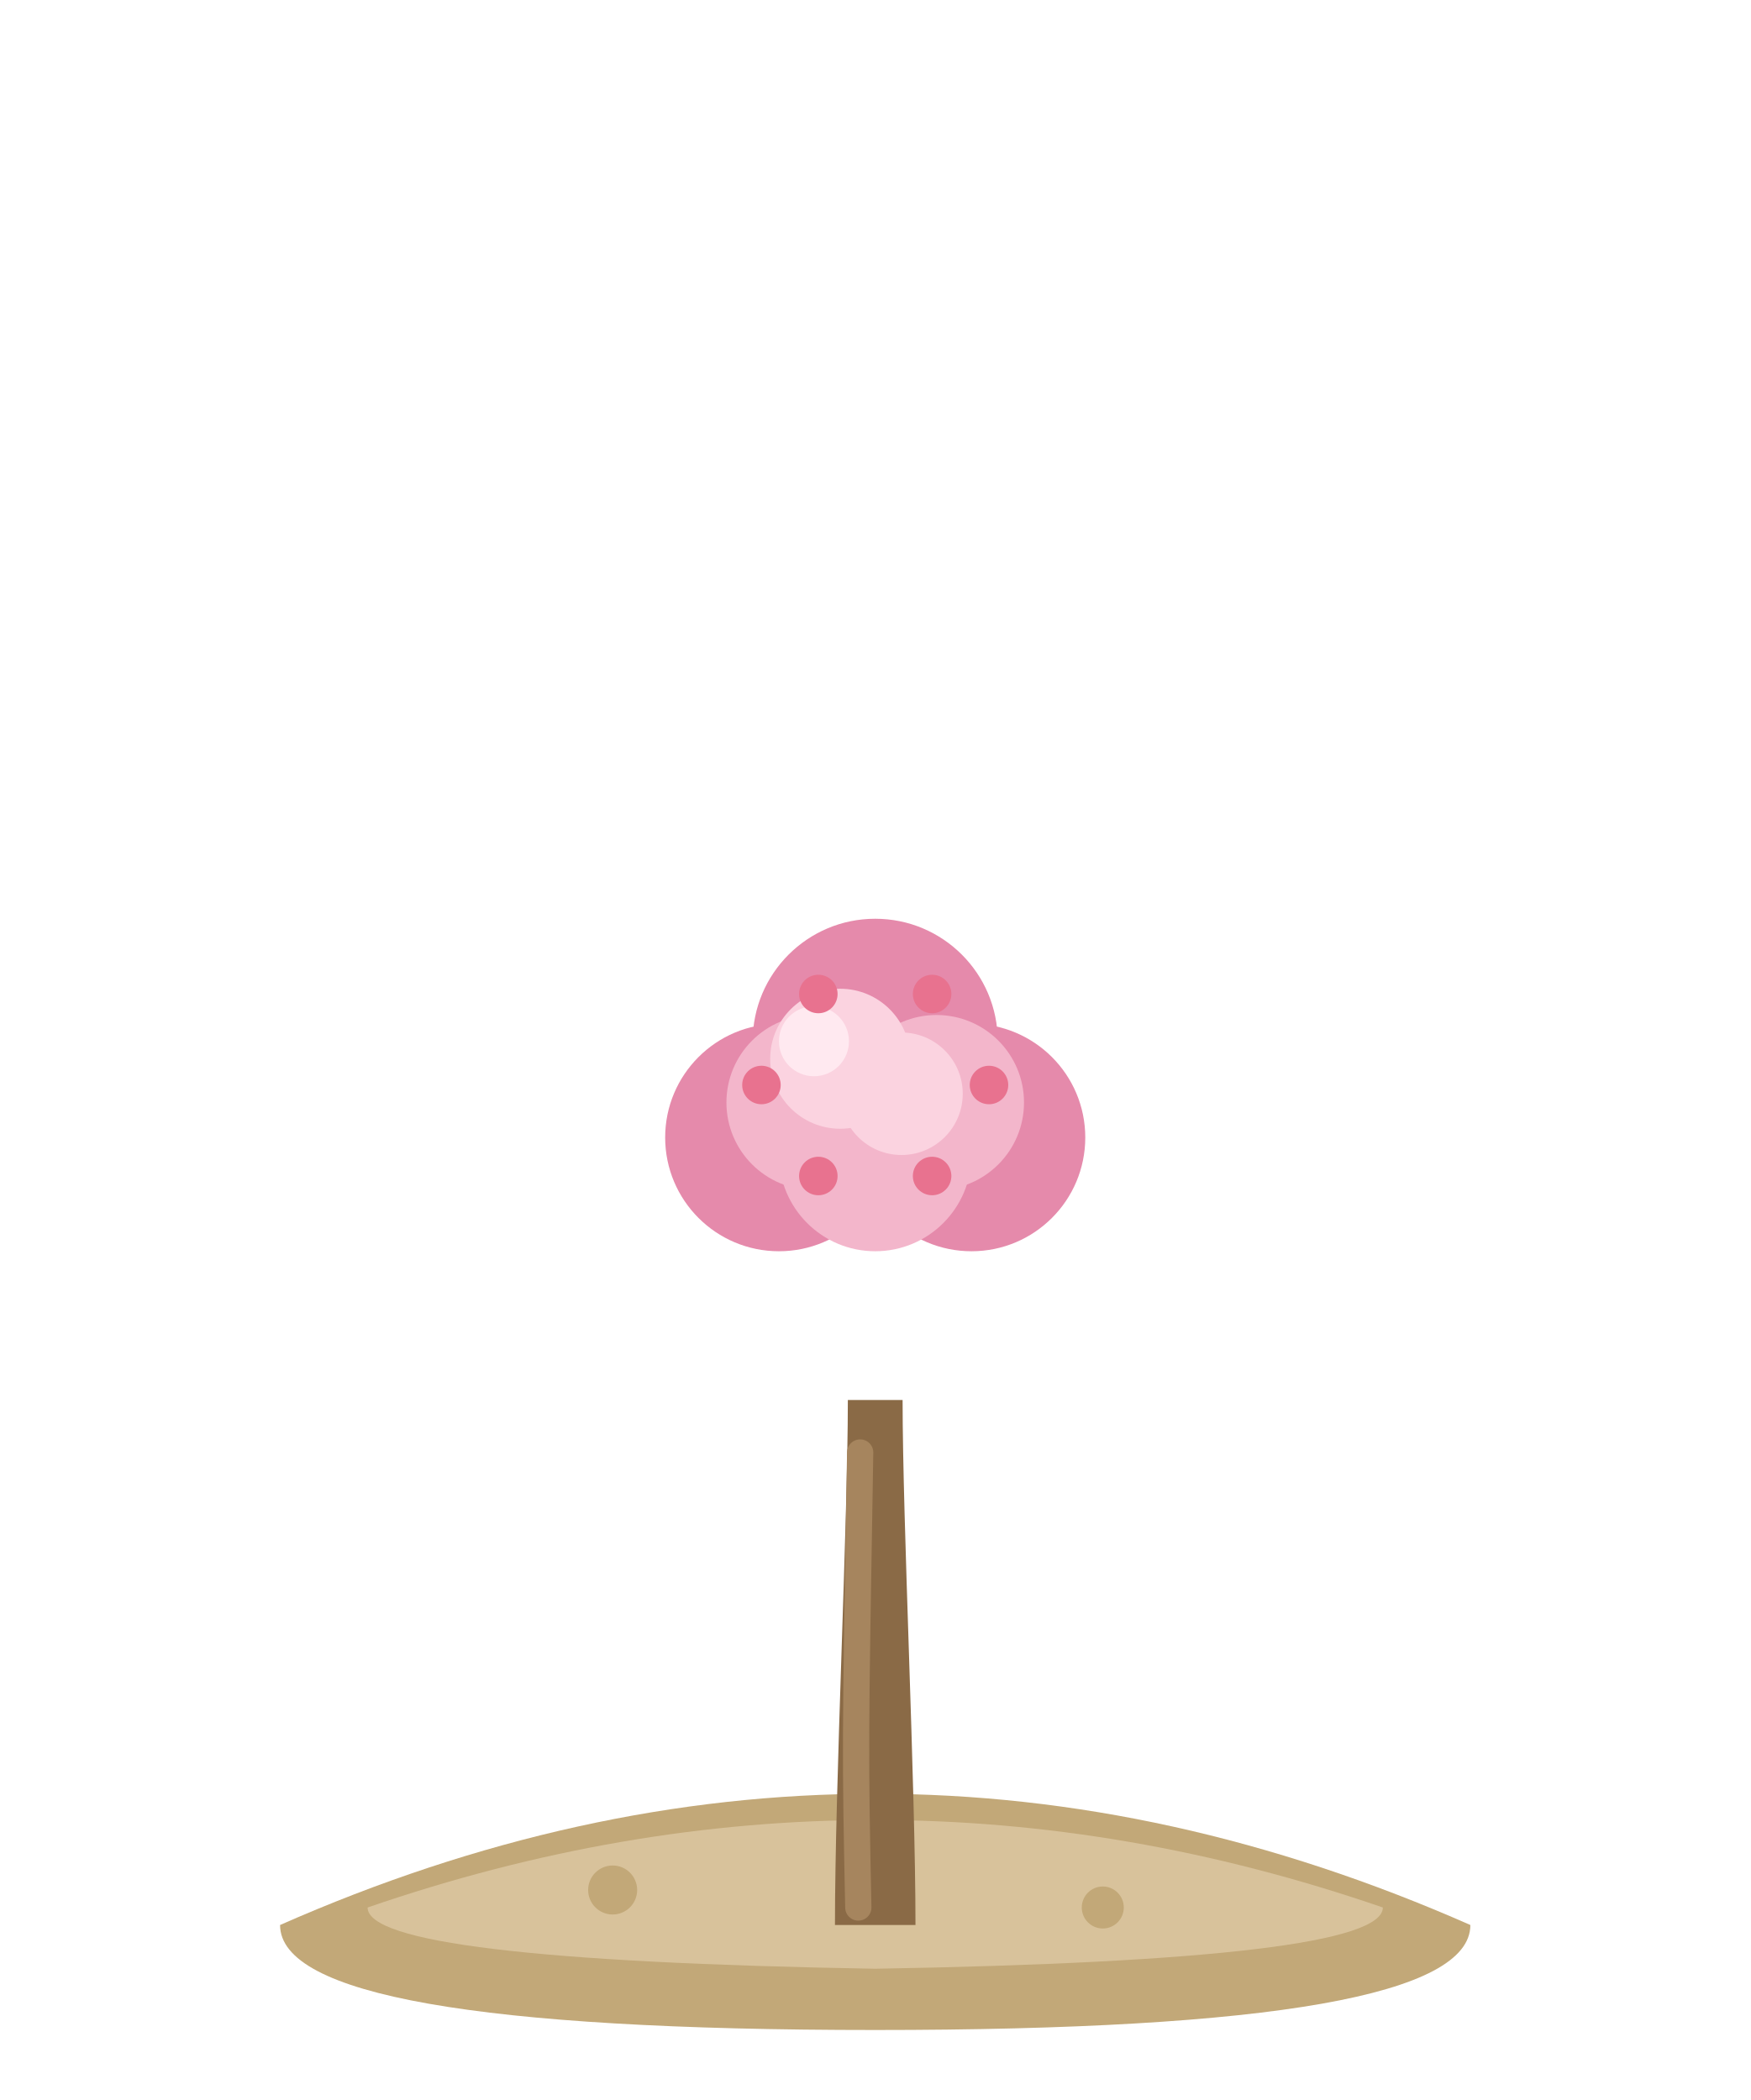
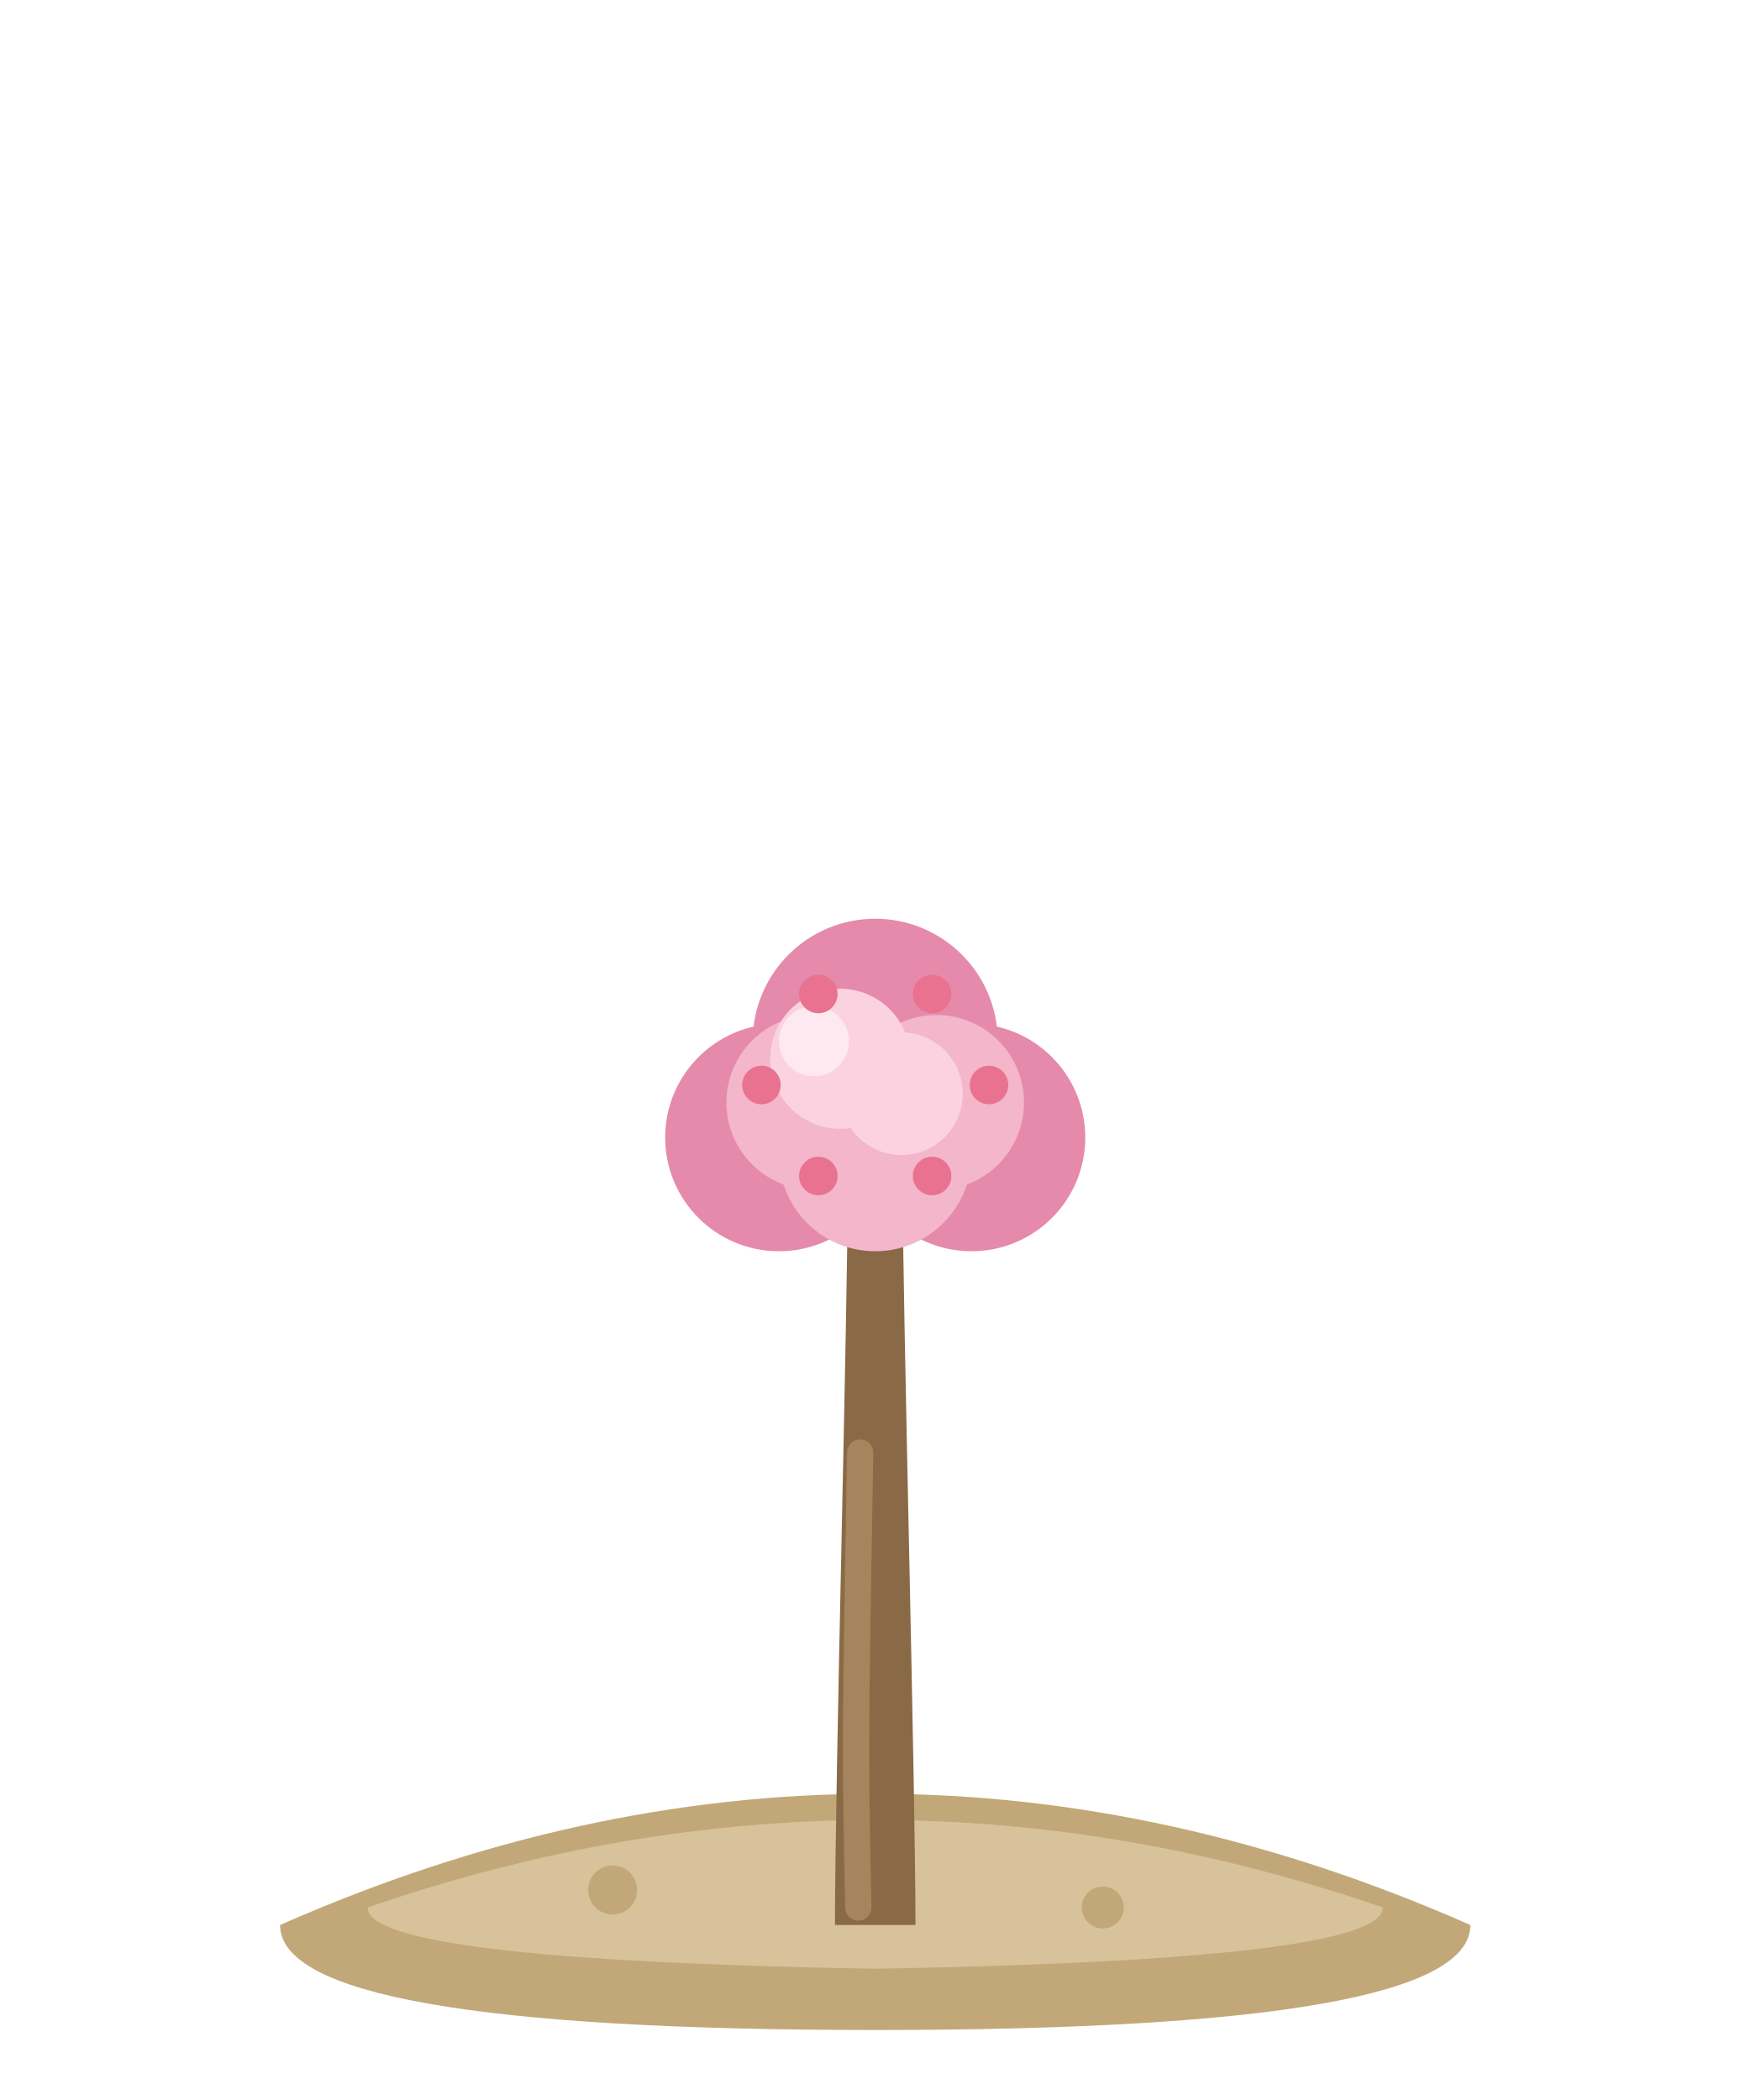
<svg xmlns="http://www.w3.org/2000/svg" viewBox="0 0 100 120">
  <path d="M16 110 Q50 95 84 110 Q84 116 50 116 Q16 116 16 110 Z" fill="#C2A878" />
  <path d="M21 109 Q50 99 79 109 Q79 112 50 112.5 Q21 112 21 109 Z" fill="#D8C29B" />
  <circle cx="35" cy="108" r="1.4" fill="#C2A878" />
  <circle cx="63" cy="109" r="1.2" fill="#C2A878" />
-   <path d="M47.7 110 C 47.7 102 48.436 87 48.436 80 L 51.564 80 C 51.564 87 52.3 102 52.3 110 Z" fill="#8A6A46" />
+   <path d="M47.7 110 C 47.7 102 48.436 74.5 48.436 67.5 L 51.564 67.5 C 51.564 74.5 52.3 102 52.3 110 Z" fill="#8A6A46" />
  <path d="M49.14 83 C 48.85 100 48.85 100 49.034 109" stroke="#A6855E" stroke-width="1.5" fill="none" stroke-linecap="round" />
  <circle cx="44.5" cy="65" r="6.5" fill="#E58AAB" />
  <circle cx="55.5" cy="65" r="6.5" fill="#E58AAB" />
  <circle cx="50" cy="59.5" r="7" fill="#E58AAB" />
  <circle cx="46.5" cy="63" r="5" fill="#F3B6CB" />
  <circle cx="53.5" cy="63" r="5" fill="#F3B6CB" />
  <circle cx="50" cy="66" r="5.5" fill="#F3B6CB" />
  <circle cx="48" cy="60.5" r="4" fill="#FBD3E0" />
  <circle cx="51.5" cy="62.5" r="3.5" fill="#FBD3E0" />
  <circle cx="46.5" cy="59.5" r="2" fill="#FFE9F0" />
  <circle cx="56.5" cy="62" r="1.1" fill="#E8728F" />
  <circle cx="53.25" cy="67.2" r="1.1" fill="#E8728F" />
  <circle cx="46.75" cy="67.2" r="1.1" fill="#E8728F" />
  <circle cx="43.5" cy="62" r="1.1" fill="#E8728F" />
  <circle cx="46.75" cy="56.8" r="1.1" fill="#E8728F" />
  <circle cx="53.25" cy="56.8" r="1.1" fill="#E8728F" />
</svg>
